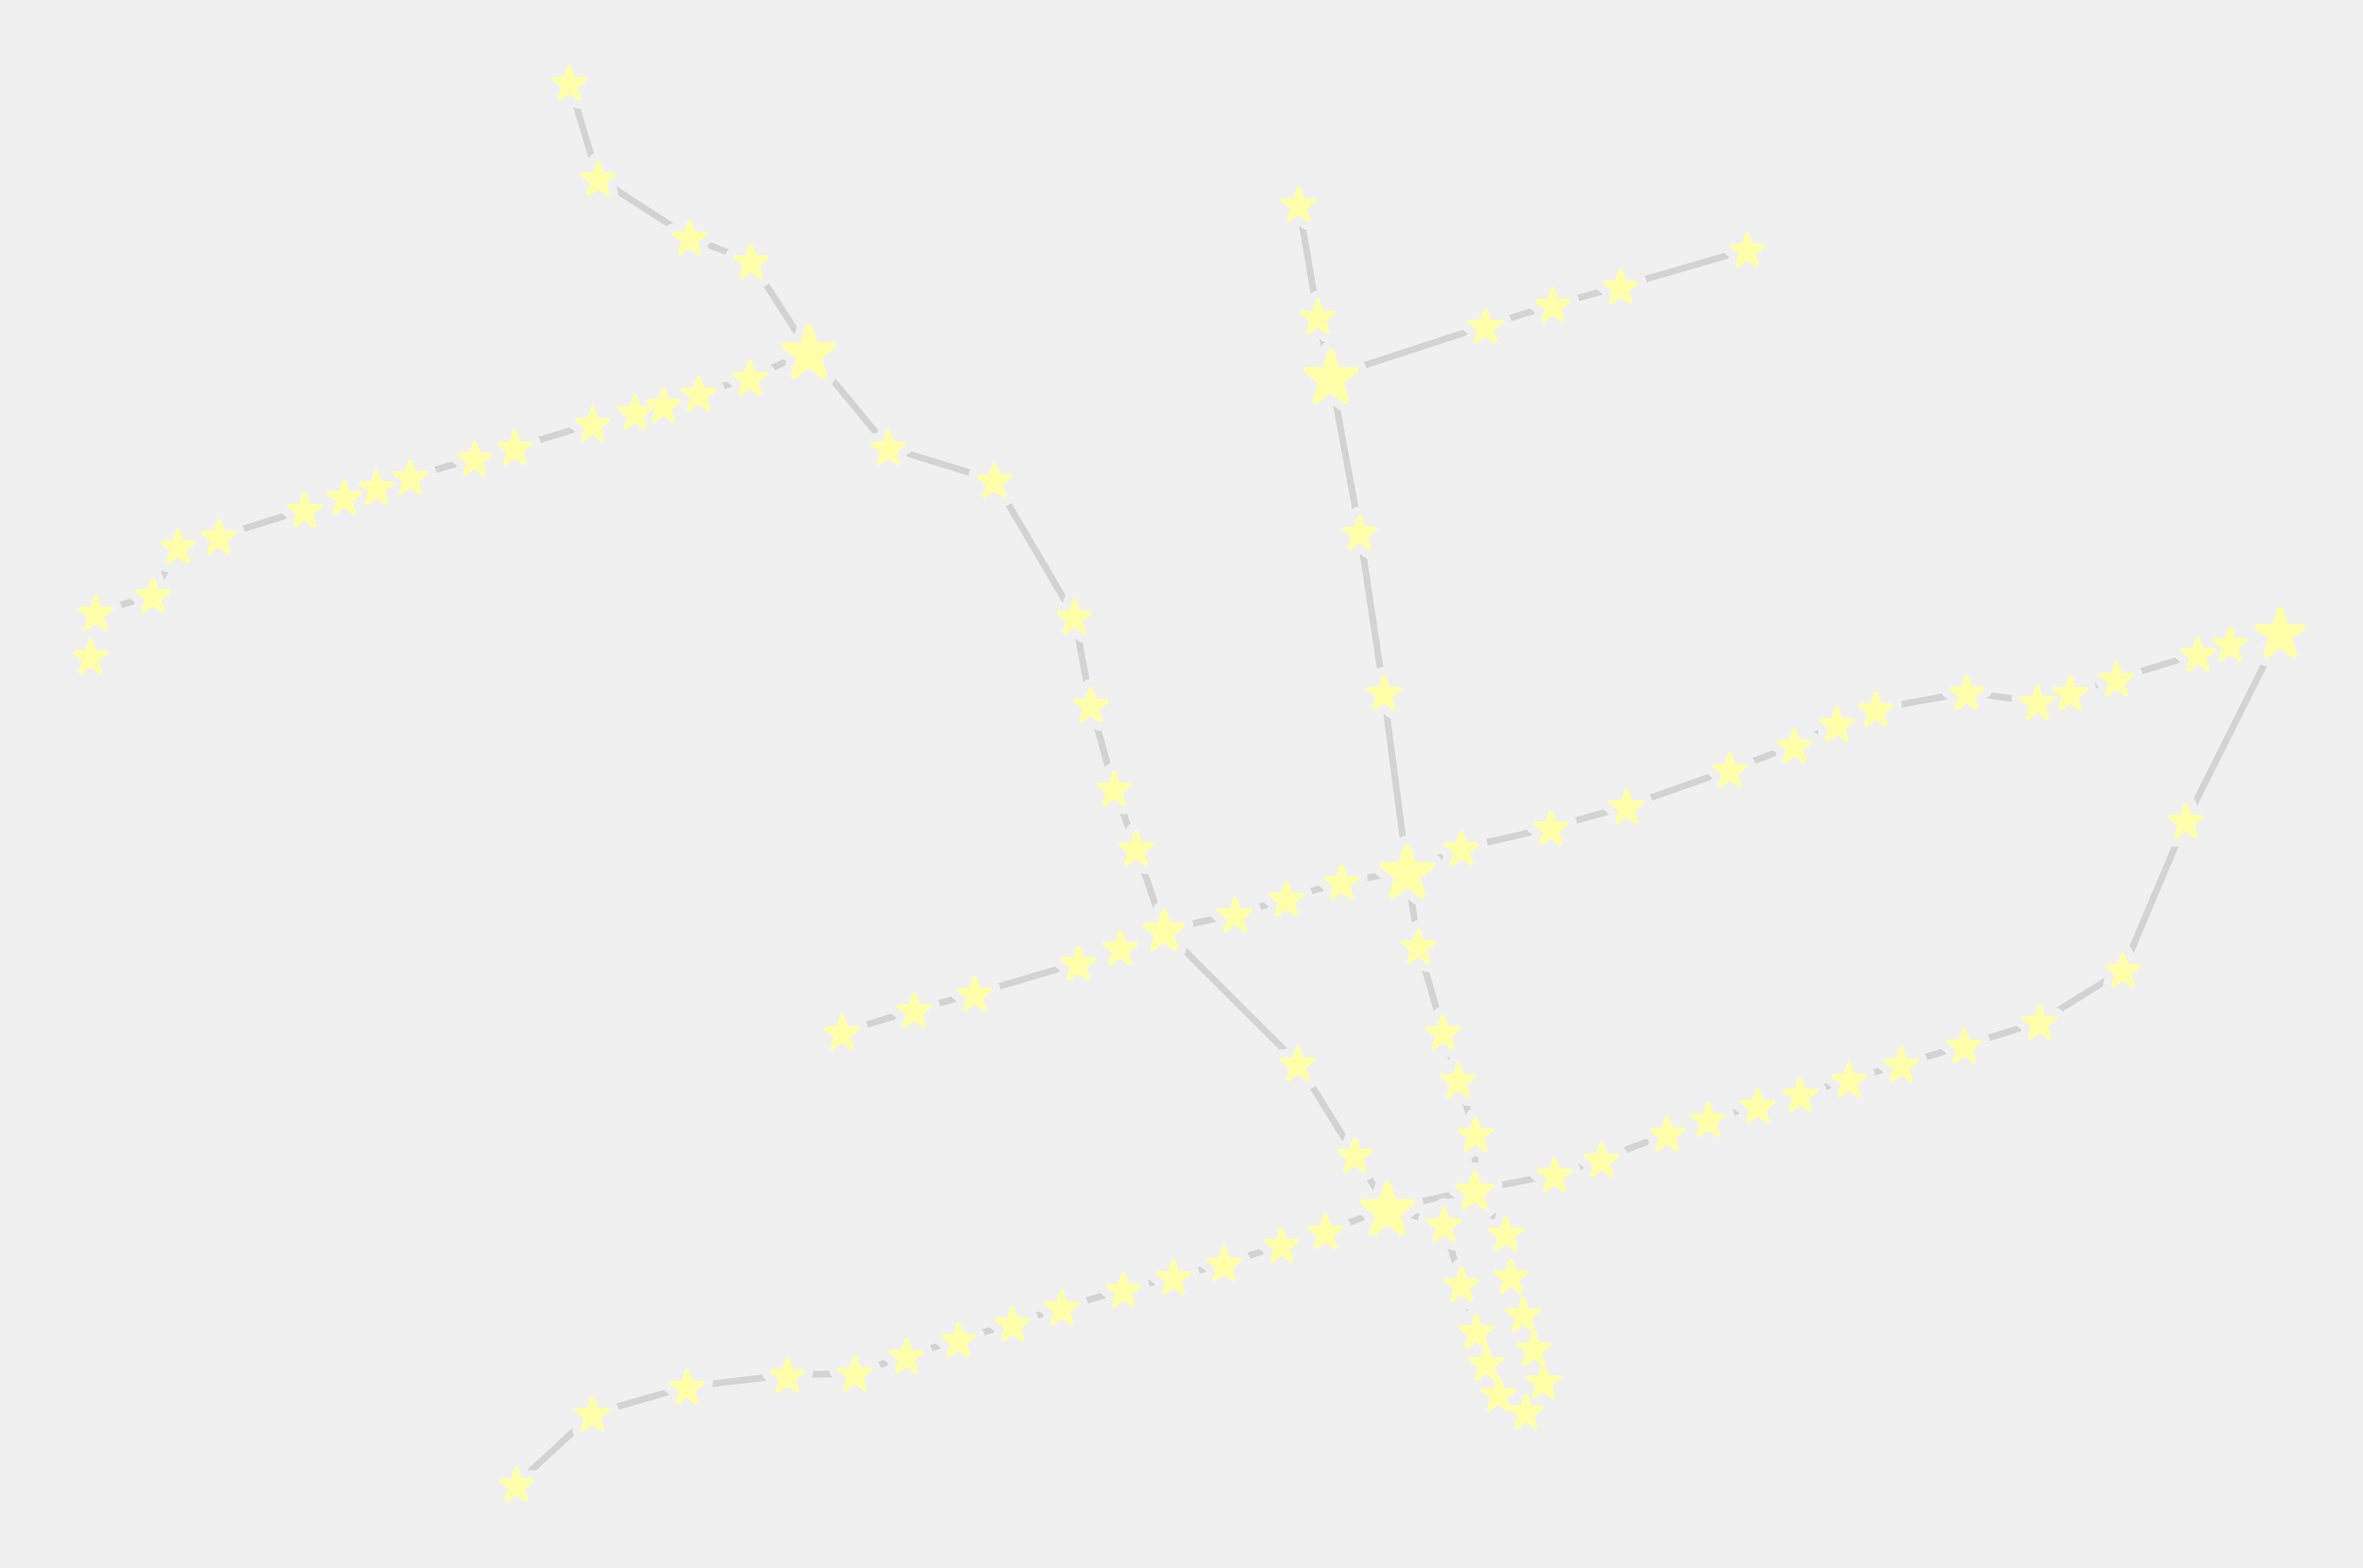
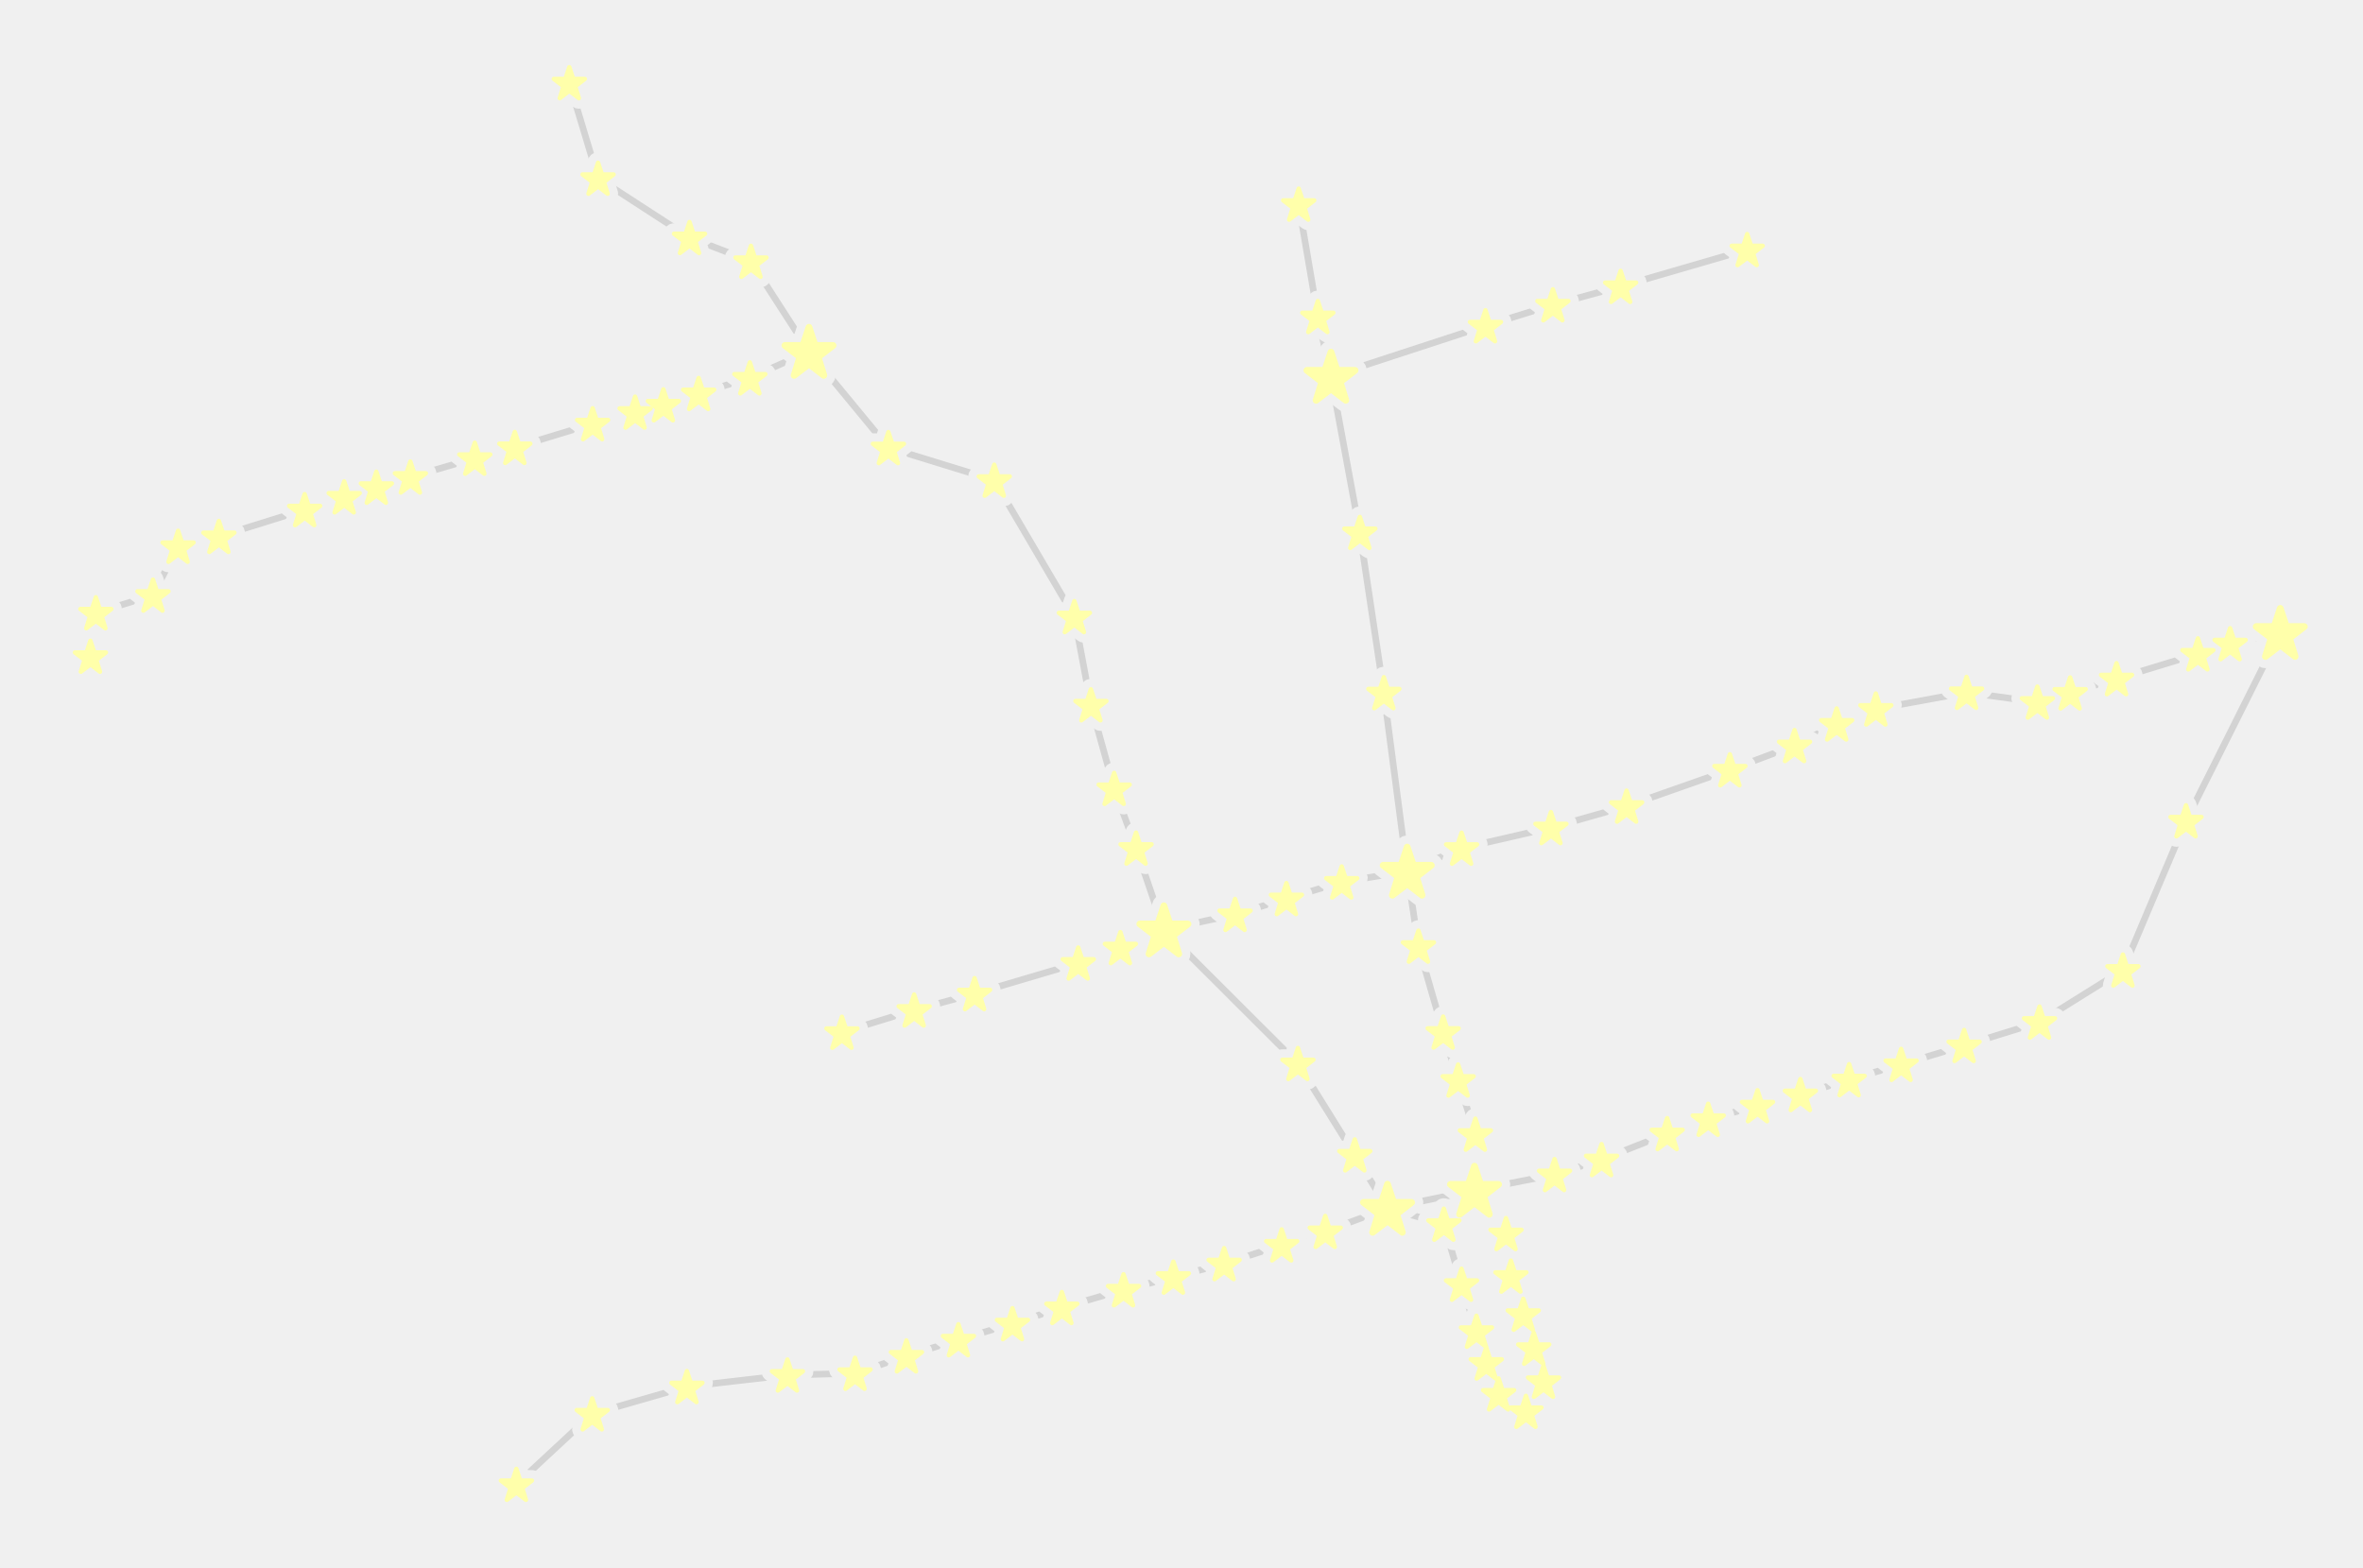
<svg xmlns="http://www.w3.org/2000/svg" width="3000" height="1990" viewBox="0 0 3000 1990">
  <defs>
    <path id="star" d="M100,39.332c0-3.332-2.636-6.029-5.935-6.169c0.004-0.012,0.004-0.024,0.009-0.035H65.461L55.863,4.341 c-0.004,0-0.009,0.001-0.014,0.001C55.058,1.833,52.738,0,49.967,0c-2.938,0-5.384,2.048-6.023,4.789 c-0.007-0.001-0.015,0-0.021-0.002l-9.45,28.341H6.336c-0.048-0.001-0.092-0.014-0.139-0.014C2.773,33.113,0,35.888,0,39.31 c0,1.884,0.857,3.55,2.185,4.687c-0.007,0.01-0.011,0.021-0.019,0.031L26.24,62.535l-8.961,28.683 c-0.364,0.789-0.582,1.659-0.582,2.587c0,3.422,2.775,6.195,6.198,6.195c1.405,0,2.687-0.484,3.727-1.272 c0.011,0.01,0.025,0.017,0.036,0.026L50.027,80.84l22.536,17.317C73.688,99.294,75.245,100,76.97,100 c3.424,0,6.198-2.773,6.198-6.195c0-0.748-0.154-1.456-0.397-2.121c0.016-0.002,0.029-0.01,0.045-0.012l-9.077-29.016l23.718-18.332 c-0.002-0.001-0.005-0.003-0.007-0.005C98.988,43.192,100,41.386,100,39.332z" />
    <mask id="gaps" maskUnits="userSpaceOnUse" x="0" y="0" width="3000" height="1990">
      <rect width="3000" height="1990" fill="#fff" />
      <g fill="#000" stroke="#000" stroke-linejoin="round">
        <use href="#star" transform="translate(633.1 1862.1) scale(0.45)" stroke-width="46.67" />
        <use href="#star" transform="translate(729.4 1772.6) scale(0.45)" stroke-width="46.67" />
        <use href="#star" transform="translate(1914.8 1769.4) scale(0.45)" stroke-width="46.67" />
        <use href="#star" transform="translate(1880.1 1747.3) scale(0.45)" stroke-width="46.67" />
        <use href="#star" transform="translate(849.6 1738) scale(0.45)" stroke-width="46.67" />
        <use href="#star" transform="translate(1937.1 1731.3) scale(0.45)" stroke-width="46.67" />
        <use href="#star" transform="translate(977.2 1723.3) scale(0.45)" stroke-width="46.67" />
        <use href="#star" transform="translate(1063 1721.1) scale(0.45)" stroke-width="46.67" />
        <use href="#star" transform="translate(1864.4 1708.1) scale(0.45)" stroke-width="46.67" />
        <use href="#star" transform="translate(1128.3 1699) scale(0.45)" stroke-width="46.67" />
        <use href="#star" transform="translate(1924.7 1689.3) scale(0.45)" stroke-width="46.67" />
        <use href="#star" transform="translate(1194.3 1678.5) scale(0.45)" stroke-width="46.67" />
        <use href="#star" transform="translate(1852 1667.7) scale(0.45)" stroke-width="46.67" />
        <use href="#star" transform="translate(1262.9 1658.1) scale(0.45)" stroke-width="46.67" />
        <use href="#star" transform="translate(1911.4 1646.1) scale(0.45)" stroke-width="46.67" />
        <use href="#star" transform="translate(1325.6 1637.6) scale(0.45)" stroke-width="46.67" />
        <use href="#star" transform="translate(1403.9 1615.1) scale(0.45)" stroke-width="46.67" />
        <use href="#star" transform="translate(1833 1608) scale(0.45)" stroke-width="46.67" />
        <use href="#star" transform="translate(1467.2 1599) scale(0.45)" stroke-width="46.67" />
        <use href="#star" transform="translate(1895.7 1597.7) scale(0.45)" stroke-width="46.67" />
        <use href="#star" transform="translate(1531.6 1581.9) scale(0.45)" stroke-width="46.67" />
        <use href="#star" transform="translate(1604.7 1558.1) scale(0.45)" stroke-width="46.67" />
        <use href="#star" transform="translate(1889.5 1543.7) scale(0.45)" stroke-width="46.67" />
        <use href="#star" transform="translate(1660 1541) scale(0.45)" stroke-width="46.67" />
        <use href="#star" transform="translate(1810.6 1531.8) scale(0.45)" stroke-width="46.67" />
        <use href="#star" transform="translate(1951.1 1468.8) scale(0.45)" stroke-width="46.67" />
        <use href="#star" transform="translate(2010.8 1449.8) scale(0.45)" stroke-width="46.67" />
        <use href="#star" transform="translate(1697.5 1443.8) scale(0.45)" stroke-width="46.67" />
        <use href="#star" transform="translate(1850.6 1417.5) scale(0.45)" stroke-width="46.67" />
        <use href="#star" transform="translate(2094.1 1416.8) scale(0.45)" stroke-width="46.67" />
        <use href="#star" transform="translate(2146.2 1398.6) scale(0.45)" stroke-width="46.67" />
        <use href="#star" transform="translate(2208.8 1381.4) scale(0.45)" stroke-width="46.67" />
        <use href="#star" transform="translate(2263.2 1367.2) scale(0.45)" stroke-width="46.67" />
        <use href="#star" transform="translate(1828.7 1348.8) scale(0.45)" stroke-width="46.67" />
        <use href="#star" transform="translate(2325.1 1348.3) scale(0.45)" stroke-width="46.67" />
        <use href="#star" transform="translate(2391.1 1328.9) scale(0.45)" stroke-width="46.67" />
        <use href="#star" transform="translate(1625.3 1327.8) scale(0.45)" stroke-width="46.67" />
        <use href="#star" transform="translate(2471.1 1304.9) scale(0.45)" stroke-width="46.67" />
        <use href="#star" transform="translate(1046.4 1288.1) scale(0.45)" stroke-width="46.67" />
        <use href="#star" transform="translate(1809.7 1287.9) scale(0.45)" stroke-width="46.67" />
        <use href="#star" transform="translate(2566.8 1275.2) scale(0.45)" stroke-width="46.67" />
        <use href="#star" transform="translate(1138.1 1259.9) scale(0.45)" stroke-width="46.67" />
        <use href="#star" transform="translate(1214.8 1239.1) scale(0.45)" stroke-width="46.67" />
        <use href="#star" transform="translate(2672.7 1209.1) scale(0.45)" stroke-width="46.67" />
        <use href="#star" transform="translate(1346.4 1200.2) scale(0.45)" stroke-width="46.67" />
        <use href="#star" transform="translate(1399.9 1180.7) scale(0.45)" stroke-width="46.67" />
        <use href="#star" transform="translate(1778.3 1178.8) scale(0.45)" stroke-width="46.67" />
        <use href="#star" transform="translate(1545.5 1138.5) scale(0.45)" stroke-width="46.67" />
        <use href="#star" transform="translate(1610.7 1118.4) scale(0.45)" stroke-width="46.67" />
        <use href="#star" transform="translate(1680.9 1097.3) scale(0.45)" stroke-width="46.67" />
        <use href="#star" transform="translate(1833.1 1054.4) scale(0.45)" stroke-width="46.67" />
        <use href="#star" transform="translate(1419.8 1054.3) scale(0.45)" stroke-width="46.67" />
        <use href="#star" transform="translate(1946.5 1028.3) scale(0.45)" stroke-width="46.67" />
        <use href="#star" transform="translate(2752.8 1019.6) scale(0.45)" stroke-width="46.67" />
        <use href="#star" transform="translate(2042.6 1001) scale(0.45)" stroke-width="46.67" />
        <use href="#star" transform="translate(1392 978.5) scale(0.45)" stroke-width="46.67" />
        <use href="#star" transform="translate(2173.7 954.9) scale(0.45)" stroke-width="46.67" />
        <use href="#star" transform="translate(2255.8 924.1) scale(0.45)" stroke-width="46.67" />
        <use href="#star" transform="translate(2309.3 896.7) scale(0.45)" stroke-width="46.67" />
        <use href="#star" transform="translate(2359 877.7) scale(0.45)" stroke-width="46.67" />
        <use href="#star" transform="translate(1362.5 872.4) scale(0.45)" stroke-width="46.67" />
        <use href="#star" transform="translate(2564.1 868.9) scale(0.45)" stroke-width="46.67" />
        <use href="#star" transform="translate(2605.7 857.3) scale(0.45)" stroke-width="46.67" />
        <use href="#star" transform="translate(1734.4 857) scale(0.45)" stroke-width="46.67" />
        <use href="#star" transform="translate(2474.2 856.6) scale(0.45)" stroke-width="46.67" />
        <use href="#star" transform="translate(2664.6 839.2) scale(0.45)" stroke-width="46.67" />
        <use href="#star" transform="translate(92.3 810.7) scale(0.45)" stroke-width="46.67" />
        <use href="#star" transform="translate(2767.9 807.7) scale(0.45)" stroke-width="46.67" />
        <use href="#star" transform="translate(2808.8 794.8) scale(0.45)" stroke-width="46.67" />
        <use href="#star" transform="translate(1341.5 760.4) scale(0.45)" stroke-width="46.67" />
        <use href="#star" transform="translate(99.2 755.5) scale(0.45)" stroke-width="46.67" />
        <use href="#star" transform="translate(171.7 733.1) scale(0.45)" stroke-width="46.67" />
        <use href="#star" transform="translate(203.6 671.1) scale(0.45)" stroke-width="46.67" />
        <use href="#star" transform="translate(255.4 658.6) scale(0.45)" stroke-width="46.67" />
        <use href="#star" transform="translate(1703.9 653.5) scale(0.45)" stroke-width="46.67" />
        <use href="#star" transform="translate(364.3 624.6) scale(0.45)" stroke-width="46.67" />
        <use href="#star" transform="translate(414.5 608.4) scale(0.45)" stroke-width="46.67" />
        <use href="#star" transform="translate(455.3 596.1) scale(0.45)" stroke-width="46.67" />
        <use href="#star" transform="translate(1239.8 587.2) scale(0.45)" stroke-width="46.67" />
        <use href="#star" transform="translate(498.5 583.2) scale(0.45)" stroke-width="46.67" />
        <use href="#star" transform="translate(580.3 559.3) scale(0.45)" stroke-width="46.67" />
        <use href="#star" transform="translate(1105.4 545.8) scale(0.45)" stroke-width="46.67" />
        <use href="#star" transform="translate(631.1 545.6) scale(0.45)" stroke-width="46.67" />
        <use href="#star" transform="translate(729.9 515.5) scale(0.45)" stroke-width="46.67" />
        <use href="#star" transform="translate(783.8 500.8) scale(0.45)" stroke-width="46.67" />
        <use href="#star" transform="translate(819.7 491.5) scale(0.45)" stroke-width="46.67" />
        <use href="#star" transform="translate(864.5 477.1) scale(0.45)" stroke-width="46.67" />
        <use href="#star" transform="translate(929.5 457.3) scale(0.45)" stroke-width="46.67" />
        <use href="#star" transform="translate(1863.4 391.1) scale(0.45)" stroke-width="46.67" />
        <use href="#star" transform="translate(1650.6 379.4) scale(0.45)" stroke-width="46.67" />
        <use href="#star" transform="translate(1949 364.5) scale(0.45)" stroke-width="46.67" />
        <use href="#star" transform="translate(2035 341.1) scale(0.45)" stroke-width="46.67" />
        <use href="#star" transform="translate(930.9 309.3) scale(0.45)" stroke-width="46.67" />
        <use href="#star" transform="translate(2195.7 294.4) scale(0.45)" stroke-width="46.67" />
        <use href="#star" transform="translate(852.9 279.1) scale(0.45)" stroke-width="46.67" />
        <use href="#star" transform="translate(1626.3 236.7) scale(0.45)" stroke-width="46.67" />
        <use href="#star" transform="translate(736.8 203.8) scale(0.45)" stroke-width="46.67" />
        <use href="#star" transform="translate(700.3 82.5) scale(0.45)" stroke-width="46.67" />
        <use href="#star" transform="translate(1726.7 1499.2) scale(0.6975)" stroke-width="30.11" />
-         <use href="#star" transform="translate(1846.9 1486.1) scale(0.5017)" stroke-width="41.86" />
-         <use href="#star" transform="translate(1450.9 1153.7) scale(0.5362)" stroke-width="39.16" />
+         <use href="#star" transform="translate(1837.1 1476.3) scale(0.6975)" stroke-width="30.11" />
+         <use href="#star" transform="translate(1442.8 1145.7) scale(0.6975)" stroke-width="30.11" />
        <use href="#star" transform="translate(1751.7 1071.2) scale(0.6975)" stroke-width="30.11" />
-         <use href="#star" transform="translate(2862.7 770.7) scale(0.6453)" stroke-width="32.54" />
+         <use href="#star" transform="translate(2860.1 768.1) scale(0.6975)" stroke-width="30.11" />
        <use href="#star" transform="translate(1654.9 442.8) scale(0.6975)" stroke-width="30.11" />
        <use href="#star" transform="translate(992.2 411.2) scale(0.6975)" stroke-width="30.11" />
      </g>
    </mask>
  </defs>
  <g mask="url(#gaps)" fill="none" stroke="#d3d3d3" stroke-width="8.4" stroke-linecap="round" stroke-linejoin="round">
    <path d="M2775.3 1042.1 L2895 803" />
    <path d="M2775.3 1042.1 L2695.2 1231.6" />
    <path d="M2695.2 1231.6 L2589.3 1297.7" />
    <path d="M2589.3 1297.7 L2493.6 1327.4" />
    <path d="M2493.6 1327.4 L2413.6 1351.4" />
    <path d="M2413.6 1351.4 L2347.6 1370.8" />
    <path d="M2347.6 1370.8 L2285.7 1389.7" />
    <path d="M2285.7 1389.7 L2231.3 1403.9" />
    <path d="M2231.3 1403.9 L2168.7 1421.1" />
    <path d="M2168.7 1421.1 L2116.6 1439.3" />
    <path d="M2116.6 1439.3 L2033.3 1472.3" />
    <path d="M2033.3 1472.3 L1973.6 1491.3" />
    <path d="M1973.6 1491.3 L1872 1511.2" />
    <path d="M1872 1511.2 L1912 1566.2" />
    <path d="M1682.5 1563.5 L1627.2 1580.6" />
    <path d="M1627.2 1580.6 L1554.1 1604.4" />
    <path d="M1554.1 1604.4 L1489.7 1621.5" />
    <path d="M1489.7 1621.5 L1426.4 1637.6" />
    <path d="M1426.4 1637.6 L1348.1 1660.1" />
    <path d="M1348.1 1660.1 L1285.4 1680.6" />
    <path d="M1285.4 1680.6 L1216.8 1701" />
    <path d="M1216.8 1701 L1150.8 1721.5" />
    <path d="M1150.8 1721.5 L1085.5 1743.6" />
    <path d="M1085.5 1743.6 L999.7 1745.8" />
    <path d="M999.7 1745.8 L872.1 1760.5" />
    <path d="M872.1 1760.5 L751.9 1795.1" />
    <path d="M751.9 1795.1 L655.6 1884.6" />
    <path d="M1673.1 401.9 L1689.8 477.7" />
    <path d="M1726.4 676 L1756.9 879.5" />
    <path d="M1756.9 879.5 L1786.6 1106.1" />
    <path d="M1786.6 1106.1 L1800.8 1201.3" />
    <path d="M1786.6 1106.1 L1703.4 1119.8" />
    <path d="M1786.6 1106.1 L1855.6 1076.9" />
    <path d="M1800.8 1201.3 L1832.2 1310.4" />
    <path d="M1832.2 1310.4 L1851.2 1371.3" />
    <path d="M1851.2 1371.3 L1873.1 1440" />
    <path d="M1872 1511.2 L1873.1 1440" />
    <path d="M1912 1566.2 L1918.2 1620.2" />
    <path d="M1918.2 1620.2 L1933.9 1668.6" />
    <path d="M1933.9 1668.6 L1947.2 1711.8" />
    <path d="M1947.2 1711.8 L1959.6 1753.8" />
    <path d="M1959.6 1753.8 L1937.3 1791.9" />
    <path d="M1937.3 1791.9 L1902.6 1769.8" />
    <path d="M1902.6 1769.8 L1886.9 1730.6" />
    <path d="M1886.9 1730.6 L1874.5 1690.2" />
    <path d="M1874.5 1690.2 L1855.5 1630.5" />
    <path d="M1855.5 1630.5 L1833.1 1554.3" />
    <path d="M1833.1 1554.3 L1761.6 1534" />
    <path d="M1720 1466.3 L1647.8 1350.3" />
    <path d="M1647.8 1350.3 L1477.7 1180.5" />
    <path d="M1477.7 1180.5 L1442.3 1076.8" />
    <path d="M1477.7 1180.5 L1422.4 1203.2" />
    <path d="M1477.7 1180.5 L1568 1161" />
    <path d="M1442.3 1076.8 L1414.5 1001" />
    <path d="M1414.5 1001 L1385 894.9" />
    <path d="M1385 894.9 L1364 782.9" />
    <path d="M1364 782.9 L1262.3 609.7" />
    <path d="M1885.9 413.6 L1971.5 387" />
    <path d="M1971.5 387 L2057.5 363.6" />
    <path d="M2057.5 363.6 L2218.2 316.9" />
    <path d="M1682.5 1563.5 L1761.6 1534" />
    <path d="M1720 1466.3 L1761.6 1534" />
    <path d="M1872 1511.2 L1761.6 1534" />
    <path d="M1726.4 676 L1689.8 477.7" />
    <path d="M1885.9 413.6 L1689.8 477.7" />
    <path d="M2895 803 L2831.3 817.3" />
    <path d="M1262.3 609.7 L1127.9 568.3" />
    <path d="M1673.1 401.9 L1648.8 259.2" />
    <path d="M875.4 301.6 L759.3 226.3" />
    <path d="M1027.1 446.1 L953.4 331.8" />
    <path d="M1027.1 446.1 L952 479.8" />
    <path d="M759.3 226.3 L722.8 105" />
    <path d="M1027.1 446.1 L1127.9 568.3" />
    <path d="M875.4 301.6 L953.4 331.8" />
    <path d="M1068.9 1310.6 L1160.6 1282.4" />
    <path d="M2065.1 1023.5 L2196.2 977.4" />
    <path d="M2278.3 946.6 L2331.8 919.2" />
    <path d="M2496.7 879.1 L2586.6 891.4" />
    <path d="M1237.3 1261.6 L1368.9 1222.7" />
    <path d="M2687.1 861.7 L2790.4 830.2" />
    <path d="M1237.3 1261.6 L1160.6 1282.4" />
    <path d="M1368.9 1222.7 L1422.4 1203.2" />
    <path d="M1568 1161 L1633.2 1140.9" />
    <path d="M1703.4 1119.8 L1633.2 1140.9" />
    <path d="M1855.6 1076.9 L1969 1050.8" />
    <path d="M2065.1 1023.5 L1969 1050.8" />
    <path d="M2278.3 946.6 L2196.2 977.4" />
    <path d="M2331.8 919.2 L2381.5 900.2" />
    <path d="M2496.7 879.1 L2381.5 900.2" />
    <path d="M2586.6 891.4 L2628.2 879.8" />
    <path d="M2628.2 879.8 L2687.1 861.7" />
    <path d="M2790.4 830.2 L2831.3 817.3" />
    <path d="M114.8 833.2 L121.7 778" />
    <path d="M121.7 778 L194.2 755.6" />
    <path d="M194.2 755.6 L226.1 693.6" />
    <path d="M226.1 693.6 L277.9 681.1" />
    <path d="M277.9 681.1 L386.8 647.1" />
    <path d="M386.8 647.1 L437 630.9" />
    <path d="M437 630.9 L477.8 618.6" />
    <path d="M477.8 618.6 L521 605.7" />
    <path d="M521 605.7 L602.8 581.8" />
    <path d="M602.8 581.8 L653.6 568.1" />
    <path d="M653.6 568.1 L752.4 538" />
    <path d="M752.4 538 L806.3 523.3" />
    <path d="M806.3 523.3 L842.2 514" />
    <path d="M842.2 514 L887 499.6" />
    <path d="M887 499.6 L952 479.8" />
  </g>
  <g fill="#ffffaa">
    <use href="#star" transform="translate(633.1 1862.1) scale(0.45)" />
    <use href="#star" transform="translate(729.4 1772.6) scale(0.45)" />
    <use href="#star" transform="translate(1914.8 1769.4) scale(0.45)" />
    <use href="#star" transform="translate(1880.1 1747.3) scale(0.45)" />
    <use href="#star" transform="translate(849.6 1738) scale(0.45)" />
    <use href="#star" transform="translate(1937.1 1731.3) scale(0.45)" />
    <use href="#star" transform="translate(977.2 1723.3) scale(0.45)" />
    <use href="#star" transform="translate(1063 1721.1) scale(0.45)" />
    <use href="#star" transform="translate(1864.4 1708.1) scale(0.45)" />
    <use href="#star" transform="translate(1128.3 1699) scale(0.45)" />
    <use href="#star" transform="translate(1924.7 1689.3) scale(0.45)" />
    <use href="#star" transform="translate(1194.3 1678.5) scale(0.45)" />
    <use href="#star" transform="translate(1852 1667.7) scale(0.45)" />
    <use href="#star" transform="translate(1262.9 1658.1) scale(0.45)" />
    <use href="#star" transform="translate(1911.4 1646.1) scale(0.45)" />
    <use href="#star" transform="translate(1325.6 1637.6) scale(0.45)" />
    <use href="#star" transform="translate(1403.9 1615.1) scale(0.45)" />
    <use href="#star" transform="translate(1833 1608) scale(0.45)" />
    <use href="#star" transform="translate(1467.2 1599) scale(0.45)" />
    <use href="#star" transform="translate(1895.7 1597.7) scale(0.45)" />
    <use href="#star" transform="translate(1531.6 1581.9) scale(0.45)" />
    <use href="#star" transform="translate(1604.7 1558.1) scale(0.45)" />
    <use href="#star" transform="translate(1889.5 1543.7) scale(0.45)" />
    <use href="#star" transform="translate(1660 1541) scale(0.45)" />
    <use href="#star" transform="translate(1810.6 1531.8) scale(0.45)" />
    <use href="#star" transform="translate(1951.1 1468.8) scale(0.45)" />
    <use href="#star" transform="translate(2010.8 1449.8) scale(0.45)" />
    <use href="#star" transform="translate(1697.5 1443.8) scale(0.45)" />
    <use href="#star" transform="translate(1850.6 1417.5) scale(0.45)" />
    <use href="#star" transform="translate(2094.1 1416.8) scale(0.45)" />
    <use href="#star" transform="translate(2146.2 1398.6) scale(0.45)" />
    <use href="#star" transform="translate(2208.8 1381.4) scale(0.45)" />
    <use href="#star" transform="translate(2263.2 1367.2) scale(0.45)" />
    <use href="#star" transform="translate(1828.7 1348.8) scale(0.45)" />
    <use href="#star" transform="translate(2325.1 1348.3) scale(0.45)" />
    <use href="#star" transform="translate(2391.1 1328.9) scale(0.45)" />
    <use href="#star" transform="translate(1625.3 1327.8) scale(0.45)" />
    <use href="#star" transform="translate(2471.1 1304.9) scale(0.45)" />
    <use href="#star" transform="translate(1046.4 1288.1) scale(0.45)" />
    <use href="#star" transform="translate(1809.7 1287.9) scale(0.45)" />
    <use href="#star" transform="translate(2566.8 1275.2) scale(0.45)" />
    <use href="#star" transform="translate(1138.1 1259.9) scale(0.45)" />
    <use href="#star" transform="translate(1214.8 1239.1) scale(0.45)" />
    <use href="#star" transform="translate(2672.7 1209.1) scale(0.45)" />
    <use href="#star" transform="translate(1346.4 1200.2) scale(0.45)" />
    <use href="#star" transform="translate(1399.9 1180.7) scale(0.45)" />
    <use href="#star" transform="translate(1778.3 1178.8) scale(0.45)" />
    <use href="#star" transform="translate(1545.5 1138.5) scale(0.45)" />
    <use href="#star" transform="translate(1610.7 1118.4) scale(0.45)" />
    <use href="#star" transform="translate(1680.9 1097.3) scale(0.45)" />
    <use href="#star" transform="translate(1833.1 1054.4) scale(0.45)" />
    <use href="#star" transform="translate(1419.8 1054.3) scale(0.45)" />
    <use href="#star" transform="translate(1946.5 1028.3) scale(0.45)" />
    <use href="#star" transform="translate(2752.8 1019.6) scale(0.45)" />
    <use href="#star" transform="translate(2042.6 1001) scale(0.45)" />
    <use href="#star" transform="translate(1392 978.5) scale(0.45)" />
    <use href="#star" transform="translate(2173.7 954.9) scale(0.45)" />
    <use href="#star" transform="translate(2255.8 924.1) scale(0.45)" />
    <use href="#star" transform="translate(2309.3 896.7) scale(0.45)" />
    <use href="#star" transform="translate(2359 877.7) scale(0.45)" />
    <use href="#star" transform="translate(1362.5 872.4) scale(0.45)" />
    <use href="#star" transform="translate(2564.1 868.9) scale(0.45)" />
    <use href="#star" transform="translate(2605.7 857.3) scale(0.45)" />
    <use href="#star" transform="translate(1734.4 857) scale(0.45)" />
    <use href="#star" transform="translate(2474.2 856.6) scale(0.45)" />
    <use href="#star" transform="translate(2664.6 839.2) scale(0.45)" />
    <use href="#star" transform="translate(92.3 810.7) scale(0.45)" />
    <use href="#star" transform="translate(2767.9 807.7) scale(0.45)" />
    <use href="#star" transform="translate(2808.8 794.8) scale(0.45)" />
    <use href="#star" transform="translate(1341.5 760.4) scale(0.45)" />
    <use href="#star" transform="translate(99.2 755.5) scale(0.45)" />
    <use href="#star" transform="translate(171.7 733.1) scale(0.45)" />
    <use href="#star" transform="translate(203.6 671.1) scale(0.45)" />
    <use href="#star" transform="translate(255.4 658.6) scale(0.45)" />
    <use href="#star" transform="translate(1703.9 653.5) scale(0.45)" />
    <use href="#star" transform="translate(364.3 624.6) scale(0.45)" />
    <use href="#star" transform="translate(414.5 608.4) scale(0.45)" />
    <use href="#star" transform="translate(455.3 596.1) scale(0.45)" />
    <use href="#star" transform="translate(1239.8 587.2) scale(0.45)" />
    <use href="#star" transform="translate(498.5 583.2) scale(0.45)" />
    <use href="#star" transform="translate(580.3 559.3) scale(0.45)" />
    <use href="#star" transform="translate(1105.4 545.8) scale(0.45)" />
    <use href="#star" transform="translate(631.1 545.6) scale(0.45)" />
    <use href="#star" transform="translate(729.9 515.5) scale(0.45)" />
    <use href="#star" transform="translate(783.8 500.8) scale(0.45)" />
    <use href="#star" transform="translate(819.7 491.5) scale(0.45)" />
    <use href="#star" transform="translate(864.5 477.1) scale(0.45)" />
    <use href="#star" transform="translate(929.5 457.3) scale(0.45)" />
    <use href="#star" transform="translate(1863.4 391.1) scale(0.45)" />
    <use href="#star" transform="translate(1650.6 379.4) scale(0.45)" />
    <use href="#star" transform="translate(1949 364.5) scale(0.45)" />
    <use href="#star" transform="translate(2035 341.1) scale(0.45)" />
    <use href="#star" transform="translate(930.9 309.3) scale(0.45)" />
    <use href="#star" transform="translate(2195.7 294.4) scale(0.45)" />
    <use href="#star" transform="translate(852.9 279.1) scale(0.45)" />
    <use href="#star" transform="translate(1626.3 236.7) scale(0.45)" />
    <use href="#star" transform="translate(736.8 203.8) scale(0.45)" />
    <use href="#star" transform="translate(700.3 82.5) scale(0.45)" />
    <use href="#star" transform="translate(1726.7 1499.2) scale(0.6975)" />
-     <use href="#star" transform="translate(1846.9 1486.1) scale(0.5017)" />
-     <use href="#star" transform="translate(1450.9 1153.7) scale(0.5362)" />
+     <use href="#star" transform="translate(1837.1 1476.3) scale(0.6975)" />
+     <use href="#star" transform="translate(1442.8 1145.7) scale(0.6975)" />
    <use href="#star" transform="translate(1751.7 1071.2) scale(0.6975)" />
-     <use href="#star" transform="translate(2862.7 770.7) scale(0.6453)" />
+     <use href="#star" transform="translate(2860.1 768.1) scale(0.6975)" />
    <use href="#star" transform="translate(1654.9 442.8) scale(0.6975)" />
    <use href="#star" transform="translate(992.2 411.2) scale(0.6975)" />
  </g>
</svg>
